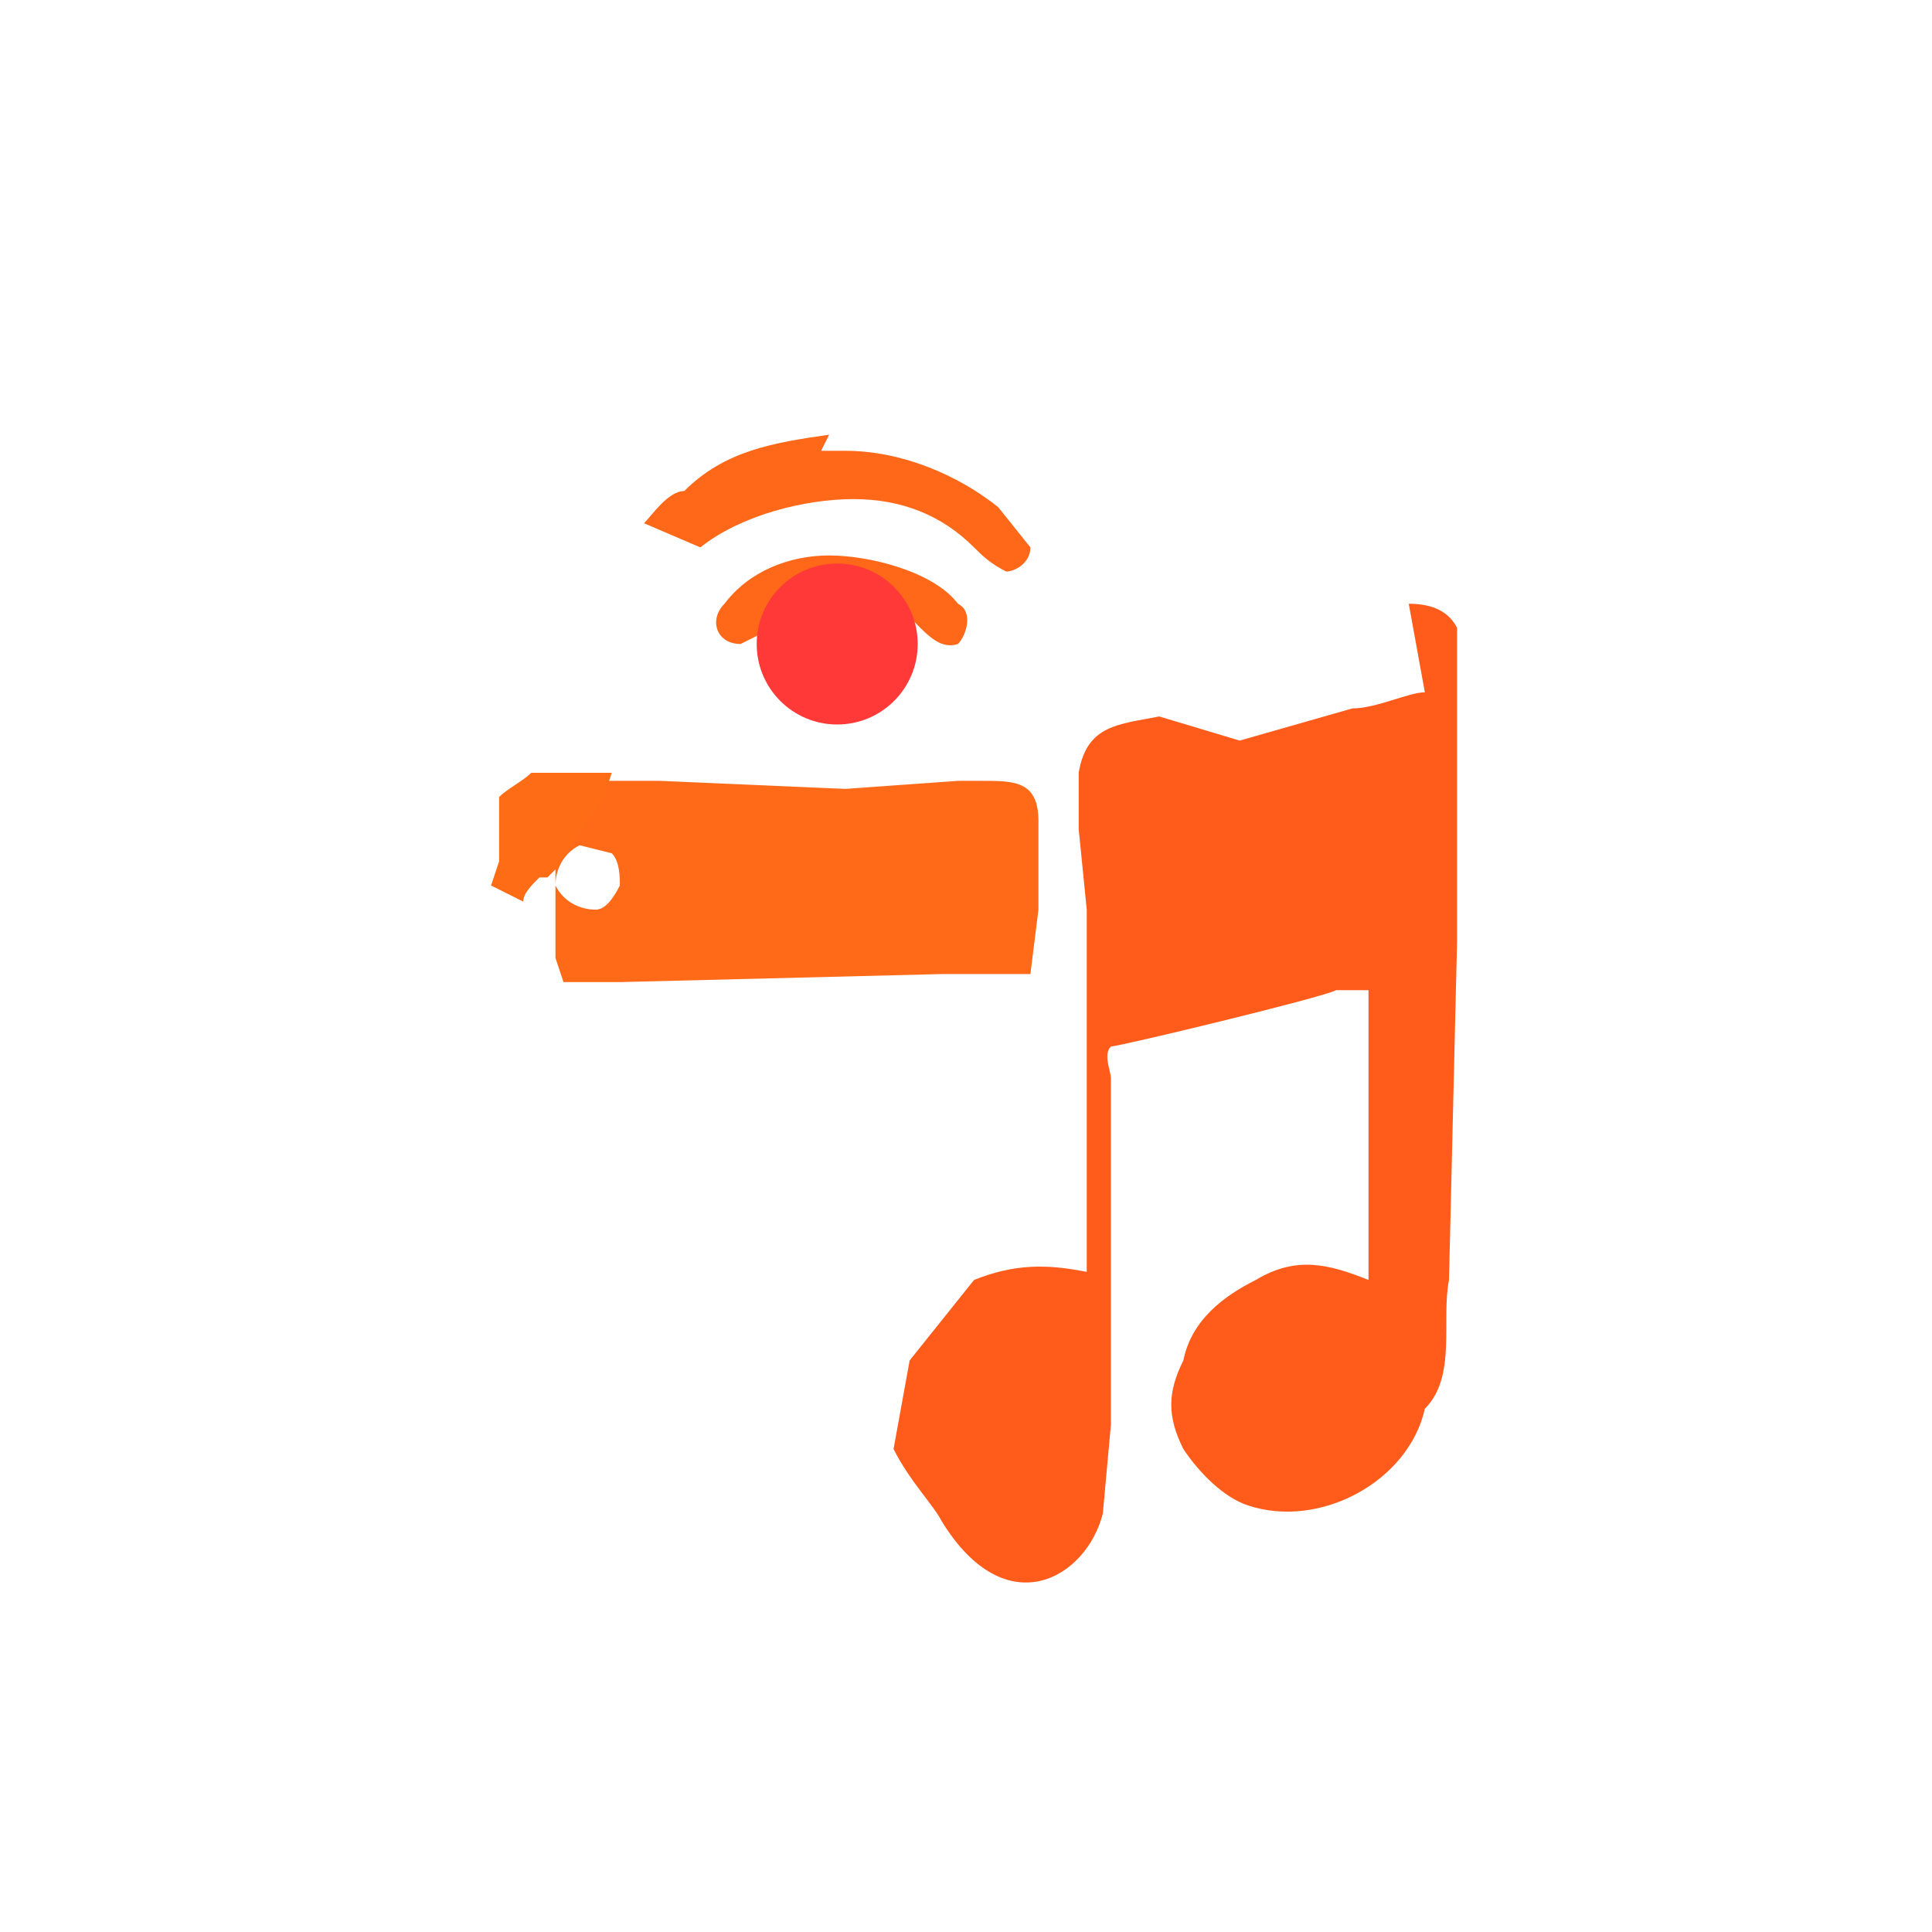
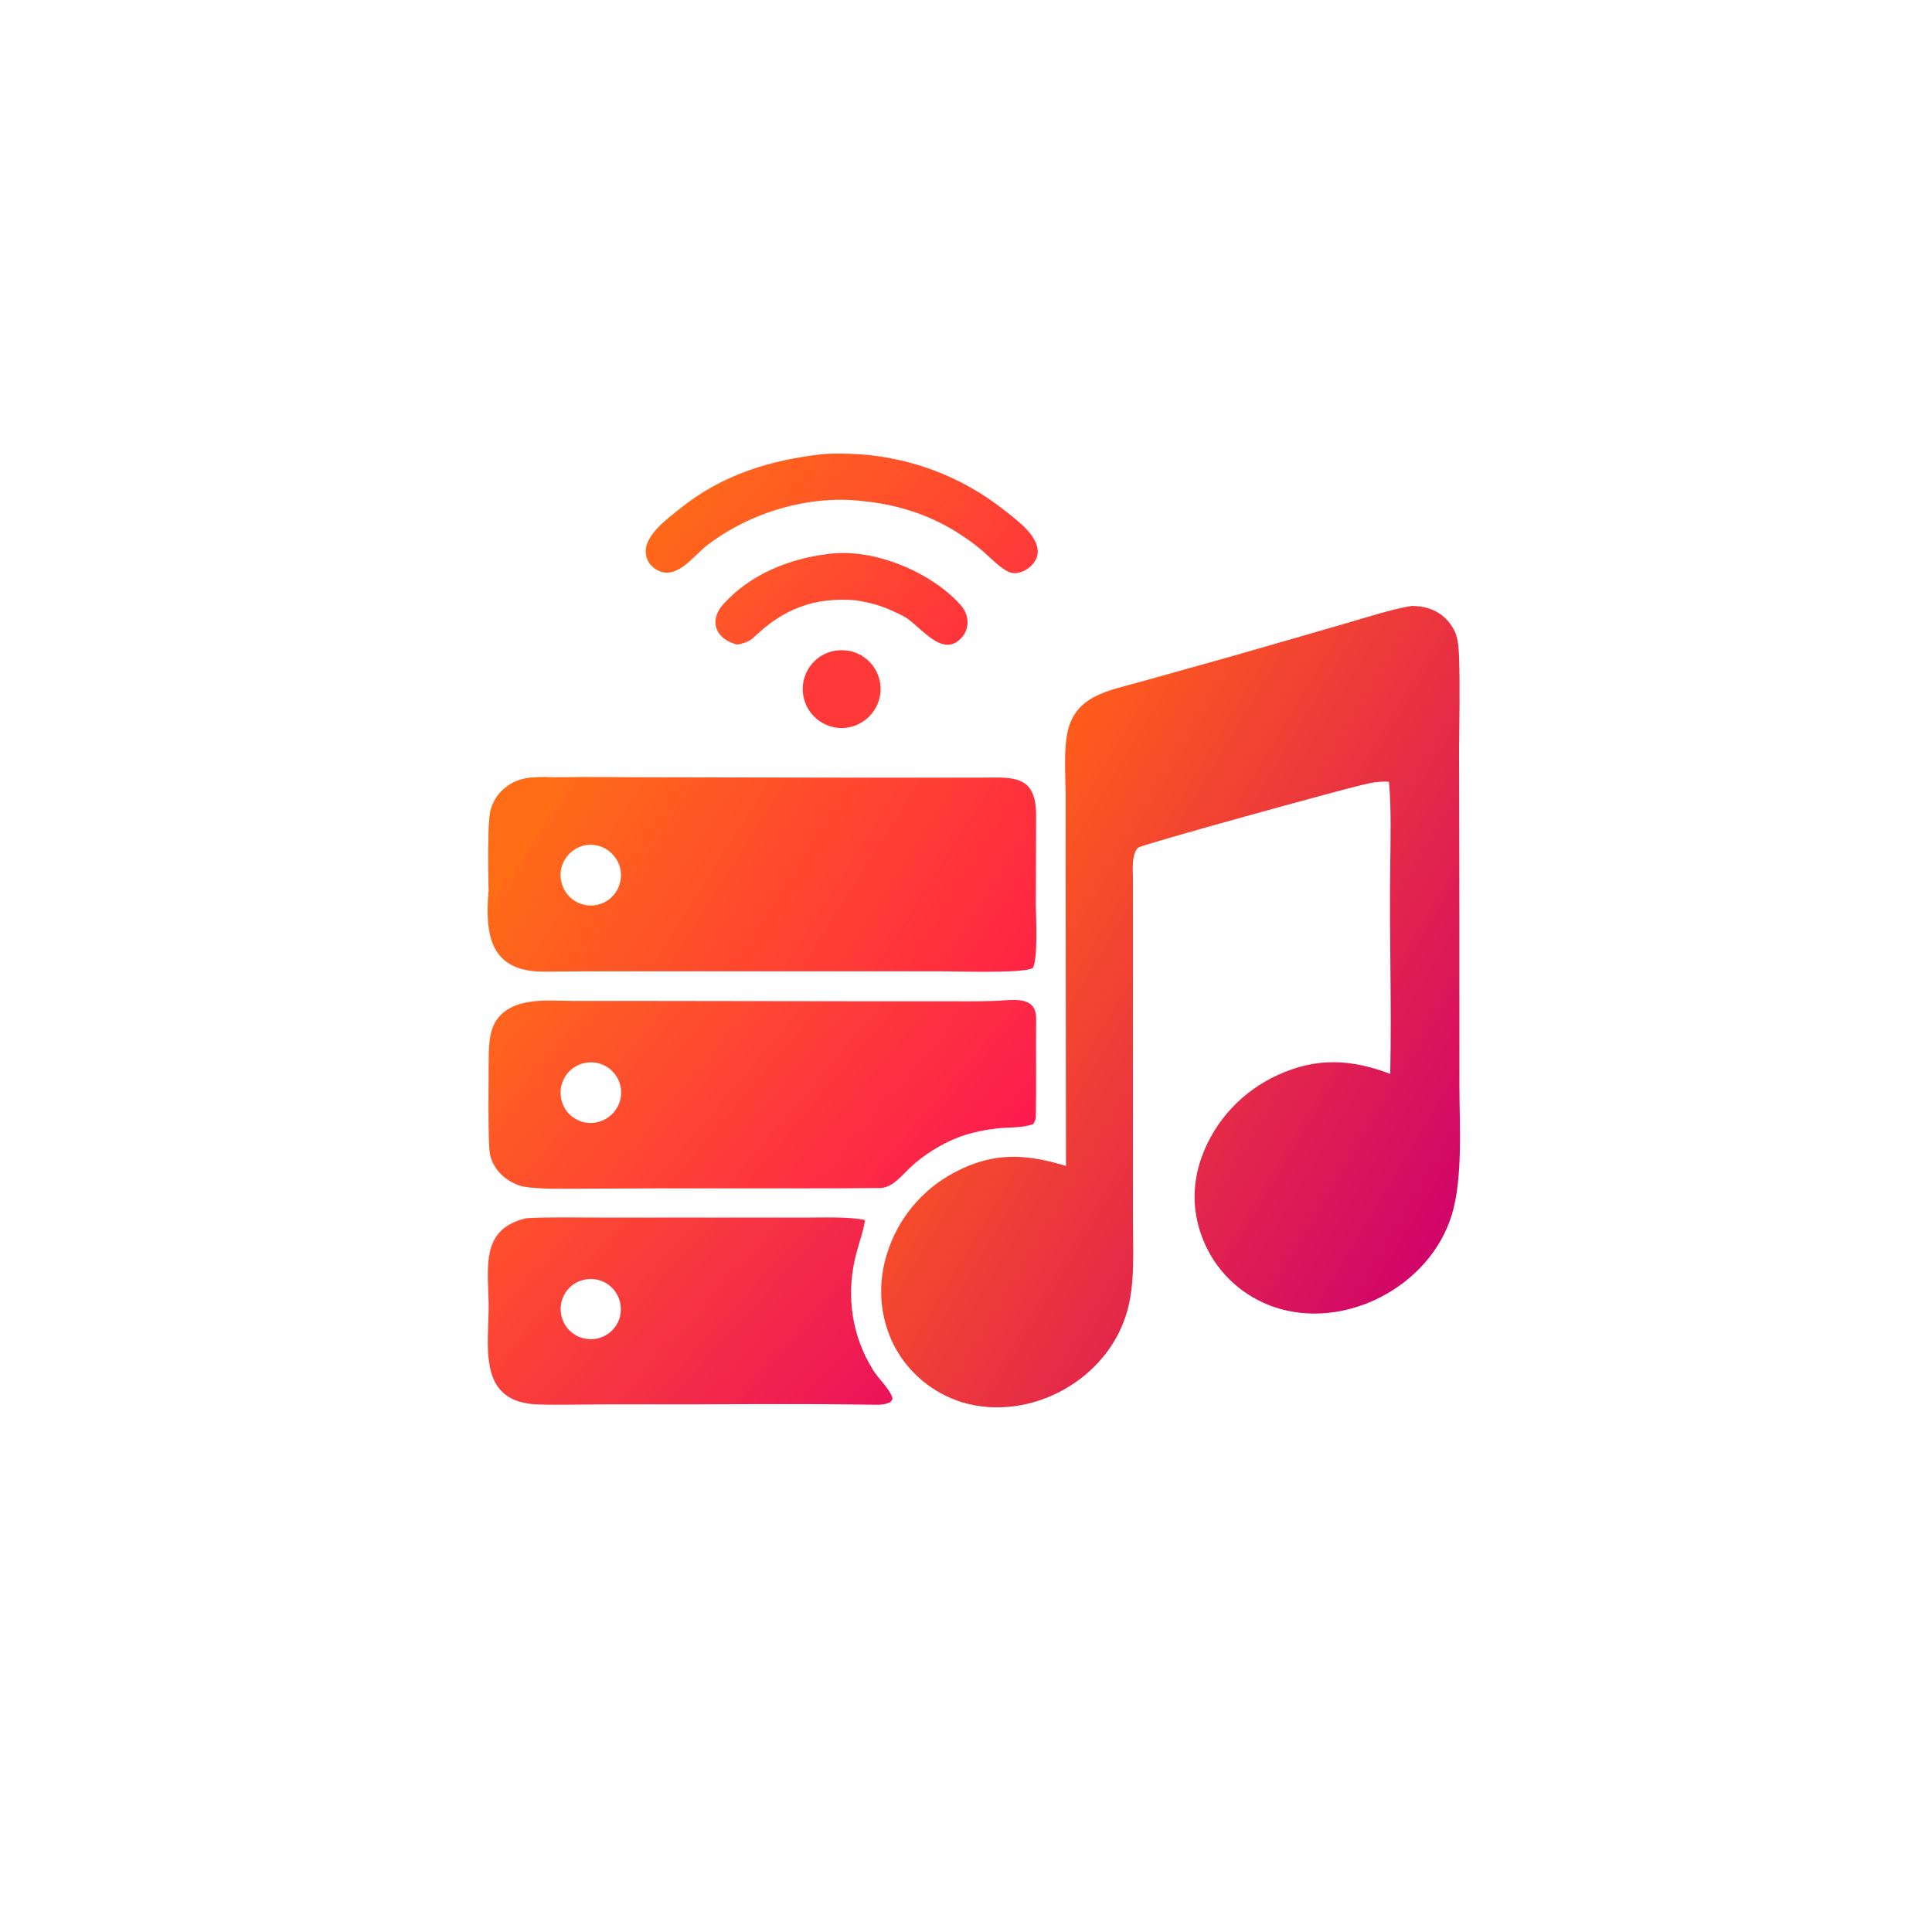
- <svg xmlns="http://www.w3.org/2000/svg" width="24" height="24" viewBox="0 0 24 24">
+ <svg xmlns="http://www.w3.org/2000/svg" width="24px" height="24px" viewBox="0 0 24 24" version="1.1">
  <defs>
-     <linearGradient id="g0" x1="635.5" y1="568.76" x2="958.36" y2="762.83" gradientTransform="scale(0.01914)">
-       <stop offset="0" stop-color="#FF5C1C" />
-       <stop offset="1" stop-color="#D10569" />
+     <linearGradient id="linear0" gradientUnits="userSpaceOnUse" x1="635.499" y1="568.764" x2="958.36" y2="762.833" gradientTransform="matrix(0.0191388,0,0,0.0191388,0,0)">
+       <stop offset="0" style="stop-color:rgb(100%,36.078%,10.98%);stop-opacity:1;" />
+       <stop offset="1" style="stop-color:rgb(81.961%,1.961%,41.176%);stop-opacity:1;" />
    </linearGradient>
-     <linearGradient id="g1" x1="376.92" y1="490.47" x2="647.2" y2="661.57" gradientTransform="scale(0.01914)">
-       <stop offset="0" stop-color="#FF6A18" />
-       <stop offset="1" stop-color="#FF2445" />
+     <linearGradient id="linear1" gradientUnits="userSpaceOnUse" x1="376.916" y1="490.471" x2="647.205" y2="661.567" gradientTransform="matrix(0.0191388,0,0,0.0191388,0,0)">
+       <stop offset="0" style="stop-color:rgb(100%,41.569%,9.412%);stop-opacity:1;" />
+       <stop offset="1" style="stop-color:rgb(100%,14.118%,27.059%);stop-opacity:1;" />
    </linearGradient>
-     <linearGradient id="g4" x1="470.79" y1="292.28" x2="621.58" y2="420.84" gradientTransform="scale(0.01914)">
-       <stop offset="0" stop-color="#FF6819" />
-       <stop offset="1" stop-color="#FF393B" />
+     <linearGradient id="linear2" gradientUnits="userSpaceOnUse" x1="374.023" y1="602.484" x2="607.623" y2="801.196" gradientTransform="matrix(0.0191388,0,0,0.0191388,0,0)">
+       <stop offset="0" style="stop-color:rgb(100%,39.216%,11.765%);stop-opacity:1;" />
+       <stop offset="1" style="stop-color:rgb(98.824%,10.588%,30.98%);stop-opacity:1;" />
    </linearGradient>
-     <linearGradient id="g5" x1="498.09" y1="360.75" x2="594.25" y2="444.88" gradientTransform="scale(0.01914)">
-       <stop offset="0" stop-color="#FF5628" />
-       <stop offset="1" stop-color="#FF343B" />
+     <linearGradient id="linear3" gradientUnits="userSpaceOnUse" x1="354.831" y1="767.428" x2="546.883" y2="941.685" gradientTransform="matrix(0.0191388,0,0,0.0191388,0,0)">
+       <stop offset="0" style="stop-color:rgb(100%,30.98%,17.647%);stop-opacity:1;" />
+       <stop offset="1" style="stop-color:rgb(92.549%,7.451%,35.294%);stop-opacity:1;" />
+     </linearGradient>
+     <linearGradient id="linear4" gradientUnits="userSpaceOnUse" x1="470.792" y1="292.277" x2="621.585" y2="420.84" gradientTransform="matrix(0.0191388,0,0,0.0191388,0,0)">
+       <stop offset="0" style="stop-color:rgb(100%,40.784%,9.804%);stop-opacity:1;" />
+       <stop offset="1" style="stop-color:rgb(100%,22.353%,23.137%);stop-opacity:1;" />
+     </linearGradient>
+     <linearGradient id="linear5" gradientUnits="userSpaceOnUse" x1="498.089" y1="360.752" x2="594.253" y2="444.878" gradientTransform="matrix(0.0191388,0,0,0.0191388,0,0)">
+       <stop offset="0" style="stop-color:rgb(100%,33.725%,15.686%);stop-opacity:1;" />
+       <stop offset="1" style="stop-color:rgb(100%,20.392%,23.137%);stop-opacity:1;" />
    </linearGradient>
  </defs>
-   <path fill="url(#g0)" d="M17.5 7.5c.3 0 .5.1.6.3 0 .1 0 .3 0 .4v3.5l-.1 4.2c-.1.5.1 1.2-.3 1.6-.2.9-1.3 1.5-2.2 1.2-.3-.1-.6-.4-.8-.7-.2-.4-.2-.7 0-1.1.1-.5.5-.8.9-1 .5-.3.9-.2 1.4 0 0-.8 0-1.7 0-2.6 0-.3 0-.7 0-1 0 0-.2 0-.4 0-.2.1-2.7.7-2.8.7-.1.1 0 .3 0 .4v4.3l-.1 1.1c-.2.8-1.2 1.4-2 .1-.1-.2-.4-.5-.6-.9l.2-1.1.8-1c.5-.2.9-.2 1.4-.1v-4.5l-.1-1c0-.3 0-.5 0-.7.1-.6.5-.6 1-.7l1 .3 1.4-.4c.3 0 .7-.2.9-.2z" />
-   <path fill="url(#g1)" d="M6.9 9.7H8.2l2.3.1 1.4-.1h.3c.4 0 .7 0 .7.5v1.1l-.1.8c-.1 0-.9 0-1.1 0l-4 .1H7l-.1-.3v-1.3c0-.2 0-.5 0-.7.1-.2.3-.3.4-.3zm.5 1.6c.1 0 .2-.1.3-.3 0-.1 0-.3-.1-.4l-.4-.1c-.2.1-.3.3-.3.5.1.2.3.3.5.3z" />
-   <path fill="#FE6C15" d="M6.1 11l.1-.3c0-.2 0-.6 0-.8.1-.1.3-.2.4-.3.3 0 .5 0 .8 0 0 0 .1 0 .2 0l-.1.3c-.2.3-.4.6-.6.9l-.1.1h-.1c-.1.1-.2.2-.2.3zm0 0z" />
-   <path fill="url(#g4)" d="M10.2 5.6c.1 0 .2 0 .3 0 .7 0 1.4.3 1.9.7l.4.5c0 .2-.2.3-.3.3-.2-.1-.3-.2-.4-.3-.4-.4-.9-.6-1.5-.6-.6 0-1.4.2-1.9.6l-.7-.3c.1-.1.3-.4.5-.4.5-.5 1.1-.6 1.8-.7zm.1 1.3c.5 0 1.3.2 1.6.6.2.1.1.4 0 .5-.3.1-.5-.3-.7-.4-.2-.1-.3-.1-.6-.2-.5 0-.9.2-1.2.5l-.2.1c-.3 0-.4-.3-.2-.5.3-.4.8-.6 1.3-.6z" />
-   <circle cx="10.4" cy="8" r="1" fill="#FE3938" />
+   <g id="surface1">
+     <path style=" stroke:none;fill-rule:nonzero;fill:url(#linear0);" d="M 17.543 7.527 C 17.77 7.531 17.949 7.617 18.062 7.824 C 18.113 7.918 18.121 8.051 18.125 8.16 C 18.137 8.539 18.129 8.918 18.125 9.297 L 18.129 11.375 L 18.129 13.461 C 18.129 13.957 18.176 14.629 18.035 15.09 C 17.766 15.977 16.707 16.539 15.82 16.234 C 15.453 16.105 15.152 15.84 14.984 15.488 C 14.812 15.129 14.793 14.742 14.93 14.367 C 15.094 13.918 15.434 13.555 15.871 13.355 C 16.352 13.133 16.785 13.156 17.27 13.34 C 17.289 12.492 17.258 11.625 17.27 10.777 C 17.273 10.438 17.285 10.039 17.254 9.711 C 17.141 9.703 17.031 9.723 16.922 9.75 C 16.68 9.805 14.176 10.492 14.137 10.531 C 14.051 10.617 14.074 10.82 14.074 10.934 L 14.074 15.145 C 14.074 15.508 14.102 15.934 14.004 16.281 C 13.77 17.137 12.797 17.676 11.945 17.418 C 11.59 17.305 11.289 17.059 11.113 16.727 C 10.926 16.371 10.898 15.953 11.02 15.57 C 11.156 15.133 11.461 14.77 11.867 14.559 C 12.344 14.309 12.742 14.332 13.242 14.484 L 13.238 10.812 L 13.238 9.859 C 13.234 9.633 13.219 9.406 13.246 9.184 C 13.312 8.629 13.77 8.586 14.199 8.461 L 15.328 8.145 L 16.711 7.746 C 16.938 7.68 17.328 7.555 17.543 7.527 Z M 17.543 7.527 " />
+     <path style=" stroke:none;fill-rule:nonzero;fill:url(#linear1);" d="M 6.867 9.656 C 7.301 9.648 7.746 9.656 8.18 9.656 L 10.52 9.66 L 11.895 9.66 C 11.996 9.66 12.098 9.66 12.199 9.66 C 12.594 9.656 12.867 9.629 12.871 10.121 L 12.867 11.25 C 12.871 11.398 12.895 11.93 12.828 12.027 C 12.695 12.094 11.91 12.066 11.707 12.066 L 7.695 12.066 C 7.391 12.066 7.074 12.066 6.77 12.07 C 6.09 12.078 6.02 11.621 6.07 11.055 C 6.07 11.047 6.07 11.039 6.07 11.031 C 6.066 10.84 6.055 10.227 6.094 10.07 C 6.117 9.98 6.164 9.895 6.23 9.828 C 6.418 9.641 6.629 9.652 6.867 9.656 Z M 7.41 11.242 C 7.547 11.215 7.656 11.117 7.695 10.988 C 7.738 10.859 7.707 10.715 7.613 10.617 C 7.523 10.516 7.383 10.473 7.25 10.504 C 7.051 10.555 6.926 10.754 6.973 10.953 C 7.016 11.152 7.211 11.281 7.41 11.242 Z M 7.41 11.242 " />
+     <path style=" stroke:none;fill-rule:nonzero;fill:rgb(99.608%,42.353%,8.235%);fill-opacity:1;" d="M 6.07 11.055 C 6.07 11.047 6.07 11.039 6.07 11.031 C 6.066 10.84 6.055 10.227 6.094 10.07 C 6.117 9.98 6.164 9.895 6.23 9.828 C 6.418 9.641 6.629 9.652 6.867 9.656 C 6.922 9.699 7 9.688 7.066 9.688 L 7.066 9.695 L 7.039 9.699 C 7.039 9.789 7.066 9.816 6.996 9.902 C 6.777 10.176 6.617 10.508 6.414 10.793 C 6.383 10.84 6.391 10.902 6.348 10.941 C 6.297 10.91 6.336 10.875 6.293 10.883 C 6.215 10.988 6.18 11.094 6.18 11.227 C 6.148 11.266 6.145 11.266 6.125 11.312 C 6.105 11.148 6.105 11.027 6.094 10.871 C 6.074 10.953 6.082 10.988 6.07 11.055 Z M 6.07 11.055 " />
+     <path style=" stroke:none;fill-rule:nonzero;fill:url(#linear2);" d="M 12.488 12.426 C 12.672 12.414 12.871 12.414 12.871 12.648 C 12.867 13.059 12.875 13.473 12.867 13.883 C 12.867 13.895 12.844 13.961 12.832 13.965 C 12.688 14.016 12.523 14 12.367 14.02 C 12.277 14.031 12.184 14.047 12.094 14.07 C 11.824 14.133 11.543 14.293 11.336 14.477 C 11.215 14.582 11.094 14.758 10.93 14.758 C 10.625 14.762 10.32 14.762 10.012 14.762 L 8.27 14.762 L 7.238 14.766 C 7.012 14.766 6.699 14.777 6.488 14.738 C 6.266 14.676 6.086 14.496 6.078 14.262 C 6.062 13.934 6.07 13.59 6.07 13.258 C 6.074 13.059 6.055 12.805 6.191 12.641 C 6.41 12.379 6.816 12.434 7.125 12.434 L 7.992 12.434 L 10.926 12.438 L 11.871 12.438 C 12.07 12.438 12.293 12.441 12.488 12.426 Z M 7.398 13.945 C 7.605 13.91 7.746 13.715 7.711 13.508 C 7.676 13.305 7.48 13.164 7.273 13.203 C 7.07 13.238 6.934 13.434 6.969 13.637 C 7 13.84 7.195 13.98 7.398 13.945 Z M 7.398 13.945 " />
+     <path style=" stroke:none;fill-rule:nonzero;fill:url(#linear3);" d="M 6.539 15.133 C 6.816 15.117 7.16 15.125 7.441 15.125 L 10.027 15.125 C 10.227 15.125 10.562 15.113 10.746 15.156 C 10.723 15.309 10.656 15.48 10.621 15.637 C 10.512 16.113 10.586 16.602 10.844 17.016 C 10.906 17.121 11.039 17.238 11.082 17.352 C 11.094 17.387 11.074 17.398 11.059 17.418 C 10.977 17.461 10.883 17.449 10.785 17.449 C 9.812 17.434 8.816 17.449 7.84 17.445 C 7.605 17.445 7.375 17.445 7.145 17.449 C 6.977 17.449 6.816 17.453 6.648 17.445 C 5.914 17.398 6.078 16.695 6.07 16.184 C 6.062 15.73 5.973 15.262 6.539 15.133 Z M 7.414 16.629 C 7.543 16.602 7.652 16.508 7.695 16.379 C 7.734 16.25 7.707 16.109 7.613 16.008 C 7.523 15.91 7.387 15.867 7.254 15.898 C 7.055 15.941 6.93 16.141 6.973 16.34 C 7.016 16.543 7.211 16.668 7.414 16.629 Z M 7.414 16.629 " />
+     <path style=" stroke:none;fill-rule:nonzero;fill:url(#linear4);" d="M 10.223 5.641 C 10.324 5.633 10.445 5.633 10.547 5.637 C 11.254 5.656 11.934 5.906 12.484 6.344 C 12.637 6.465 12.902 6.656 12.891 6.867 C 12.883 7.023 12.672 7.168 12.531 7.105 C 12.422 7.055 12.301 6.926 12.207 6.844 C 11.777 6.484 11.297 6.285 10.738 6.227 C 10.066 6.141 9.328 6.359 8.789 6.77 C 8.609 6.906 8.387 7.246 8.129 7.059 C 8.07 7.016 8.031 6.953 8.023 6.879 C 7.996 6.656 8.289 6.445 8.445 6.32 C 8.969 5.898 9.562 5.715 10.223 5.641 Z M 10.223 5.641 " />
+     <path style=" stroke:none;fill-rule:nonzero;fill:url(#linear5);" d="M 10.281 6.883 C 10.84 6.801 11.562 7.102 11.93 7.512 C 12.062 7.656 12.047 7.863 11.887 7.973 C 11.652 8.129 11.398 7.734 11.211 7.648 C 10.996 7.539 10.867 7.496 10.633 7.457 C 10.113 7.414 9.73 7.566 9.367 7.914 C 9.309 7.973 9.242 7.988 9.164 8.008 C 8.891 7.945 8.801 7.715 8.98 7.512 C 9.312 7.137 9.809 6.938 10.281 6.883 Z M 10.281 6.883 " />
+     <path style=" stroke:none;fill-rule:nonzero;fill:rgb(99.608%,22.353%,21.961%);fill-opacity:1;" d="M 10.422 8.078 C 10.688 8.059 10.918 8.258 10.938 8.523 C 10.957 8.789 10.758 9.02 10.492 9.043 C 10.227 9.062 9.992 8.863 9.973 8.594 C 9.953 8.328 10.156 8.094 10.422 8.078 Z M 10.422 8.078 " />
+   </g>
</svg>
